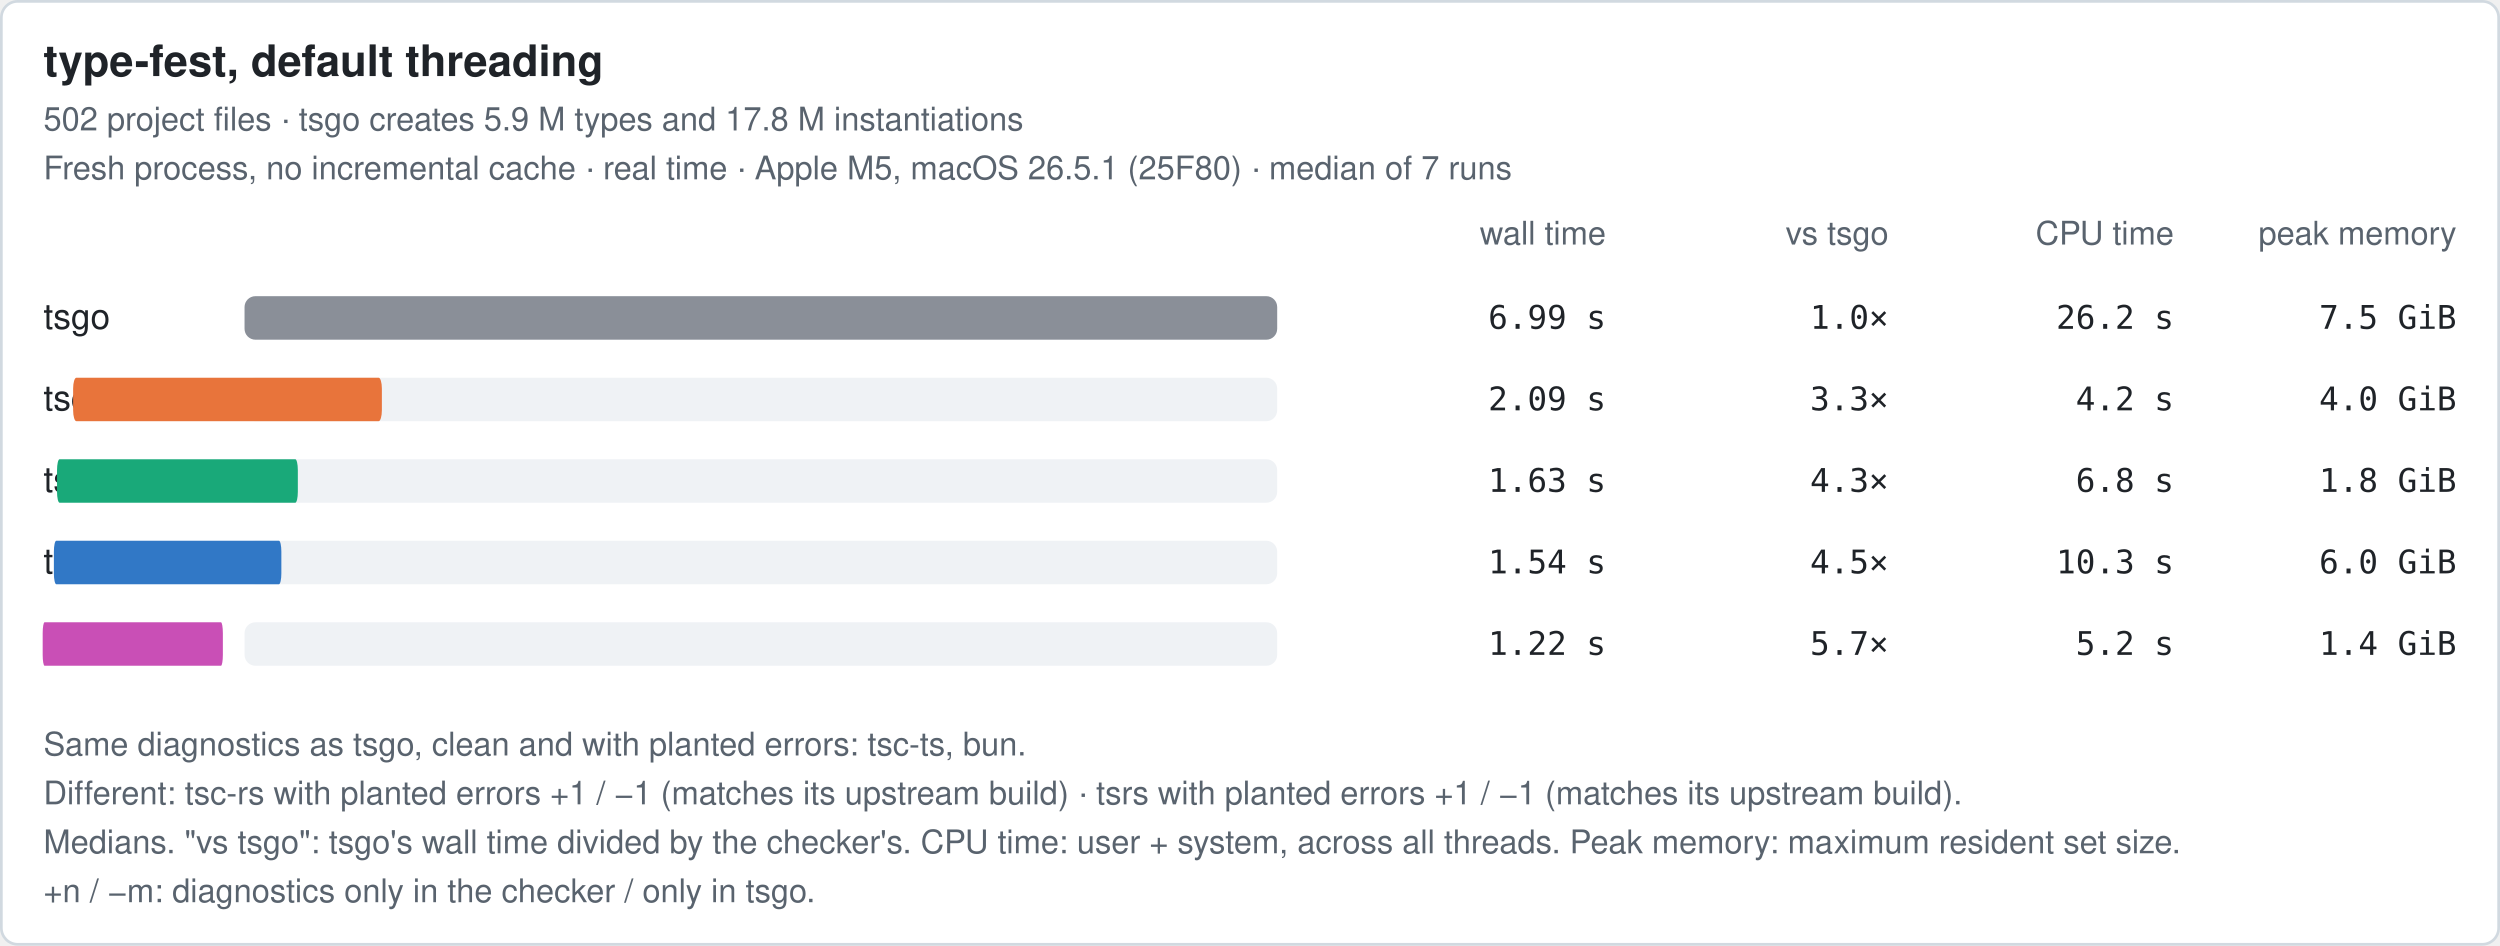
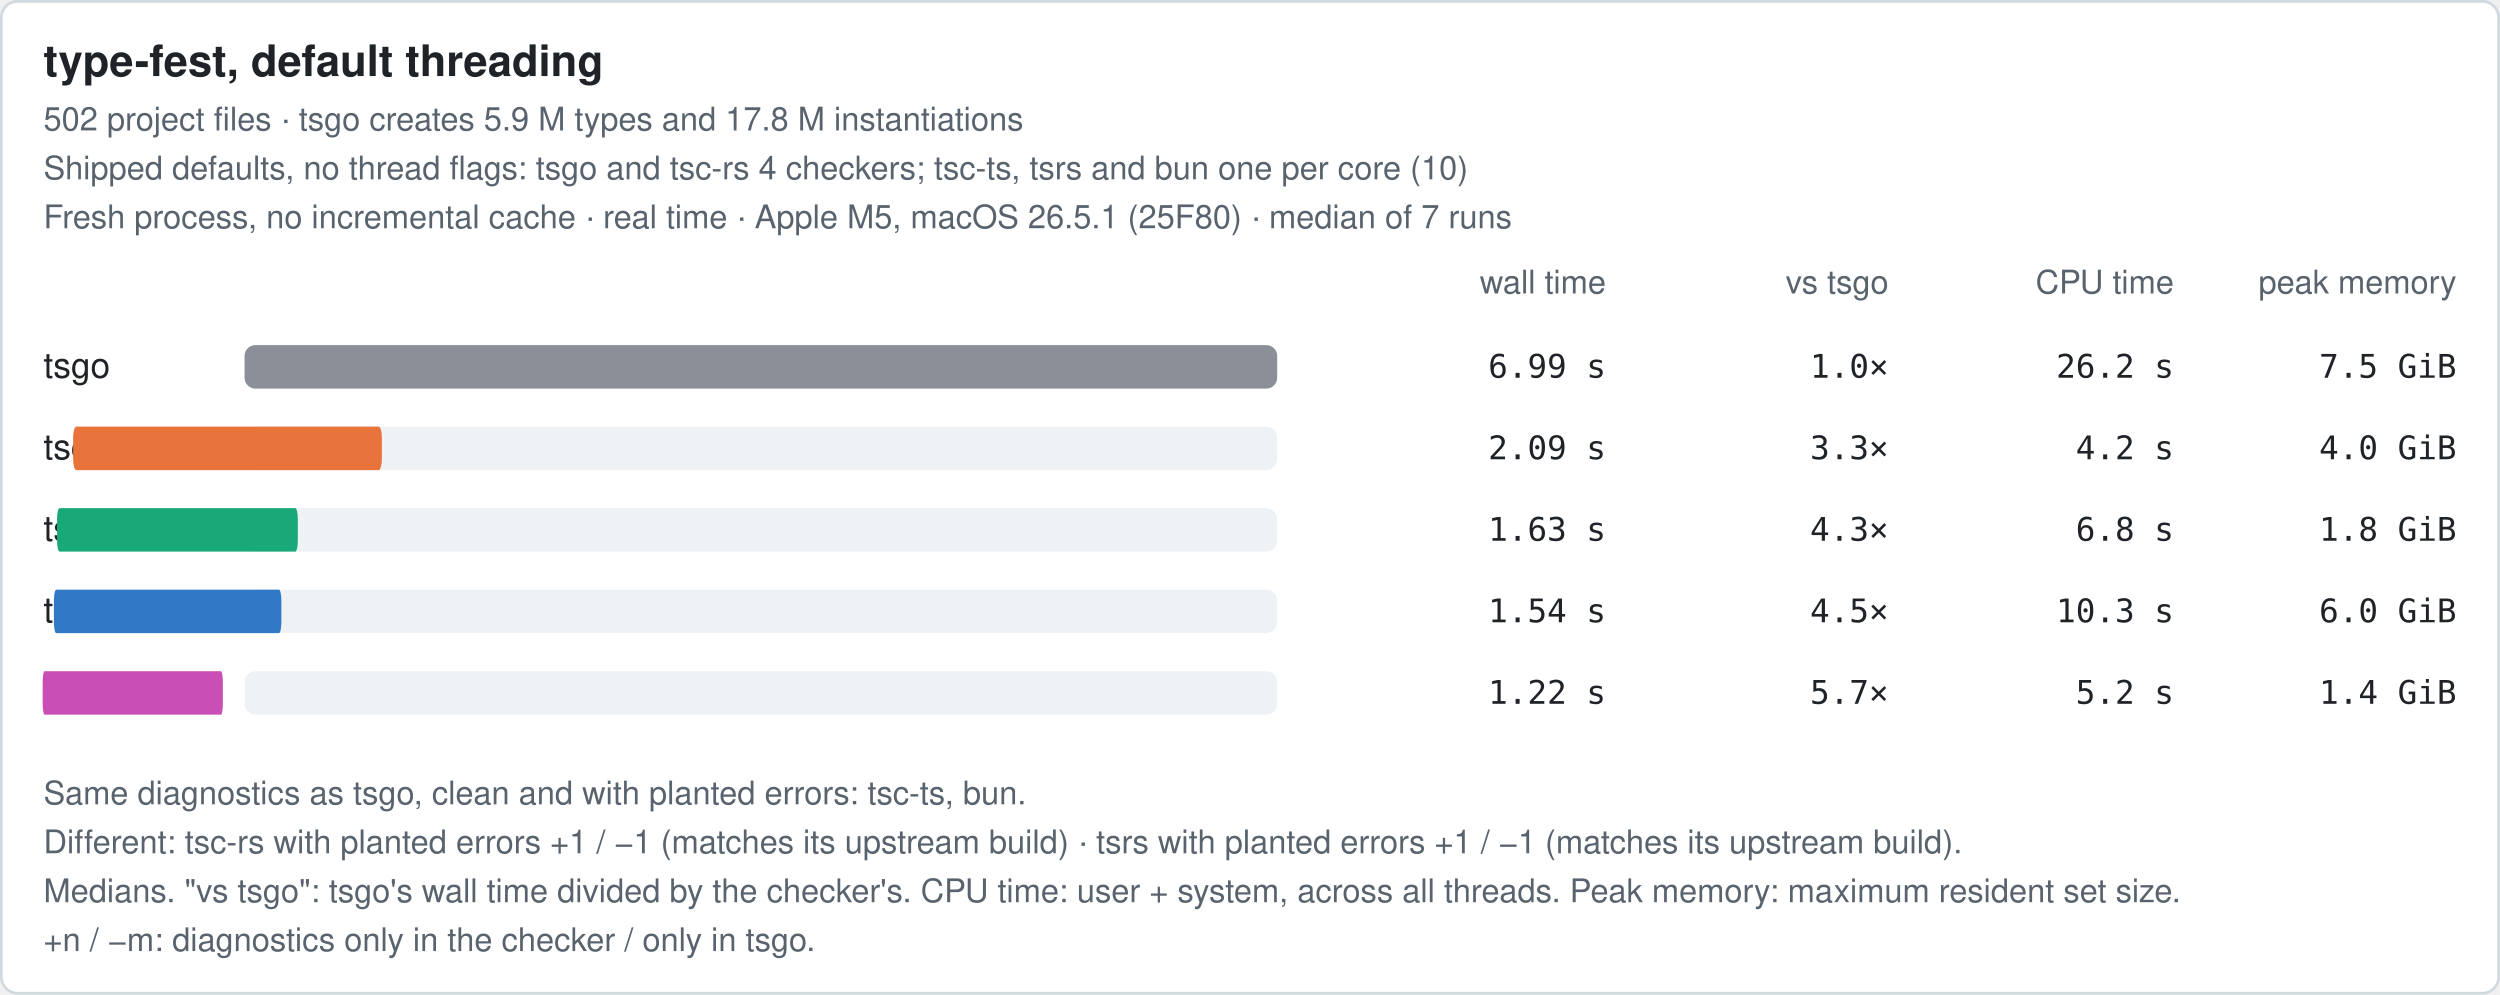
- <svg xmlns="http://www.w3.org/2000/svg" viewBox="0 0 920 348" width="920" height="348" role="img" aria-labelledby="t d">
+ <svg xmlns="http://www.w3.org/2000/svg" viewBox="0 0 920 366" width="920" height="366" role="img" aria-labelledby="t d">
  <style>
text{font-family:-apple-system,BlinkMacSystemFont,'Segoe UI',Helvetica,Arial,sans-serif;font-size:13px;fill:#1f2328}
.bg{fill:#ffffff;stroke:#d1d9e0}.track{fill:#eff2f5}
.title{font-size:16px;font-weight:600}.sub,.foot{font-size:12px;fill:#59636e}
.value{font-family:ui-monospace,SFMono-Regular,Menlo,Consolas,monospace;font-size:12px}
.bar{transform-box:fill-box;transform-origin:left center}.bar,.value{animation-duration:9.49s;animation-timing-function:linear;animation-iteration-count:infinite}
@keyframes b0{0%{transform:scaleX(0)}73.66%,100%{transform:scaleX(1)}}
@keyframes v0{0%,73.65%{opacity:0}73.66%,100%{opacity:1}}
.l0 .bar{animation-name:b0}.l0 .value{animation-name:v0}
@keyframes b1{0%{transform:scaleX(0)}22.02%,100%{transform:scaleX(0.299)}}
@keyframes v1{0%,22.01%{opacity:0}22.02%,100%{opacity:1}}
.l1 .bar{animation-name:b1}.l1 .value{animation-name:v1}
@keyframes b2{0%{transform:scaleX(0)}17.18%,100%{transform:scaleX(0.2332)}}
@keyframes v2{0%,17.17%{opacity:0}17.18%,100%{opacity:1}}
.l2 .bar{animation-name:b2}.l2 .value{animation-name:v2}
@keyframes b3{0%{transform:scaleX(0)}16.23%,100%{transform:scaleX(0.2203)}}
@keyframes v3{0%,16.22%{opacity:0}16.23%,100%{opacity:1}}
.l3 .bar{animation-name:b3}.l3 .value{animation-name:v3}
@keyframes b4{0%{transform:scaleX(0)}12.86%,100%{transform:scaleX(0.1745)}}
@keyframes v4{0%,12.85%{opacity:0}12.86%,100%{opacity:1}}
.l4 .bar{animation-name:b4}.l4 .value{animation-name:v4}
@media (prefers-color-scheme:dark){.bg{fill:#0d1117;stroke:#3d444d}.track{fill:#21262d}text{fill:#e6edf3}.sub,.foot{fill:#9198a1}}
@media (prefers-reduced-motion:reduce){.bar,.value{animation:none}}
</style>
-   <rect class="bg" x="0.5" y="0.5" width="919" height="347" rx="6" />
+   <rect class="bg" x="0.5" y="0.5" width="919" height="365" rx="6" />
  <text class="title" x="16" y="28">type-fest, default threading</text>
  <text class="sub" x="16" y="48">502 project files · tsgo creates 5.9 M types and 17.8 M instantiations</text>
-   <text class="sub" x="16" y="66">Fresh process, no incremental cache · real time · Apple M5, macOS 26.5.1 (25F80) · median of 7 runs</text>
-   <text class="sub" x="591" y="90" text-anchor="end">wall time</text>
-   <text class="sub" x="695" y="90" text-anchor="end">vs tsgo</text>
-   <text class="sub" x="800" y="90" text-anchor="end">CPU time</text>
-   <text class="sub" x="904" y="90" text-anchor="end">peak memory</text>
+   <text class="sub" x="16" y="66">Shipped defaults, no thread flags: tsgo and tsc-rs 4 checkers; tsc-ts, tsrs and bun one per core (10)</text>
+   <text class="sub" x="16" y="84">Fresh process, no incremental cache · real time · Apple M5, macOS 26.5.1 (25F80) · median of 7 runs</text>
+   <text class="sub" x="591" y="108" text-anchor="end">wall time</text>
+   <text class="sub" x="695" y="108" text-anchor="end">vs tsgo</text>
+   <text class="sub" x="800" y="108" text-anchor="end">CPU time</text>
+   <text class="sub" x="904" y="108" text-anchor="end">peak memory</text>
  <g class="l0">
-     <text class="name" x="16" y="121">tsgo</text>
-     <rect class="track" x="90" y="109" width="380" height="16" rx="4" />
-     <rect class="bar" x="90" y="109" width="380" height="16" rx="4" fill="#8a8f98" style="transform:scaleX(1)" />
-     <text class="value" x="591" y="121" text-anchor="end">6.99 s</text>
-     <text class="value" x="695" y="121" text-anchor="end">1.0×</text>
-     <text class="value" x="800" y="121" text-anchor="end">26.2 s</text>
-     <text class="value" x="904" y="121" text-anchor="end">7.5 GiB</text>
+     <text class="name" x="16" y="139">tsgo</text>
+     <rect class="track" x="90" y="127" width="380" height="16" rx="4" />
+     <rect class="bar" x="90" y="127" width="380" height="16" rx="4" fill="#8a8f98" style="transform:scaleX(1)" />
+     <text class="value" x="591" y="139" text-anchor="end">6.99 s</text>
+     <text class="value" x="695" y="139" text-anchor="end">1.0×</text>
+     <text class="value" x="800" y="139" text-anchor="end">26.2 s</text>
+     <text class="value" x="904" y="139" text-anchor="end">7.5 GiB</text>
  </g>
  <g class="l1">
-     <text class="name" x="16" y="151">tsc-rs</text>
-     <rect class="track" x="90" y="139" width="380" height="16" rx="4" />
-     <rect class="bar" x="90" y="139" width="380" height="16" rx="4" fill="#e8743b" style="transform:scaleX(0.299)" />
-     <text class="value" x="591" y="151" text-anchor="end">2.09 s</text>
-     <text class="value" x="695" y="151" text-anchor="end">3.3×</text>
-     <text class="value" x="800" y="151" text-anchor="end">4.2 s</text>
-     <text class="value" x="904" y="151" text-anchor="end">4.0 GiB</text>
+     <text class="name" x="16" y="169">tsc-rs</text>
+     <rect class="track" x="90" y="157" width="380" height="16" rx="4" />
+     <rect class="bar" x="90" y="157" width="380" height="16" rx="4" fill="#e8743b" style="transform:scaleX(0.299)" />
+     <text class="value" x="591" y="169" text-anchor="end">2.09 s</text>
+     <text class="value" x="695" y="169" text-anchor="end">3.3×</text>
+     <text class="value" x="800" y="169" text-anchor="end">4.2 s</text>
+     <text class="value" x="904" y="169" text-anchor="end">4.0 GiB</text>
  </g>
  <g class="l2">
-     <text class="name" x="16" y="181">tsrs</text>
-     <rect class="track" x="90" y="169" width="380" height="16" rx="4" />
-     <rect class="bar" x="90" y="169" width="380" height="16" rx="4" fill="#19a979" style="transform:scaleX(0.2332)" />
-     <text class="value" x="591" y="181" text-anchor="end">1.63 s</text>
-     <text class="value" x="695" y="181" text-anchor="end">4.3×</text>
-     <text class="value" x="800" y="181" text-anchor="end">6.8 s</text>
-     <text class="value" x="904" y="181" text-anchor="end">1.8 GiB</text>
+     <text class="name" x="16" y="199">tsrs</text>
+     <rect class="track" x="90" y="187" width="380" height="16" rx="4" />
+     <rect class="bar" x="90" y="187" width="380" height="16" rx="4" fill="#19a979" style="transform:scaleX(0.2332)" />
+     <text class="value" x="591" y="199" text-anchor="end">1.63 s</text>
+     <text class="value" x="695" y="199" text-anchor="end">4.3×</text>
+     <text class="value" x="800" y="199" text-anchor="end">6.8 s</text>
+     <text class="value" x="904" y="199" text-anchor="end">1.8 GiB</text>
  </g>
  <g class="l3">
-     <text class="name" x="16" y="211">tsc-ts</text>
-     <rect class="track" x="90" y="199" width="380" height="16" rx="4" />
-     <rect class="bar" x="90" y="199" width="380" height="16" rx="4" fill="#3178c6" style="transform:scaleX(0.2203)" />
-     <text class="value" x="591" y="211" text-anchor="end">1.54 s</text>
-     <text class="value" x="695" y="211" text-anchor="end">4.5×</text>
-     <text class="value" x="800" y="211" text-anchor="end">10.3 s</text>
-     <text class="value" x="904" y="211" text-anchor="end">6.0 GiB</text>
+     <text class="name" x="16" y="229">tsc-ts</text>
+     <rect class="track" x="90" y="217" width="380" height="16" rx="4" />
+     <rect class="bar" x="90" y="217" width="380" height="16" rx="4" fill="#3178c6" style="transform:scaleX(0.2203)" />
+     <text class="value" x="591" y="229" text-anchor="end">1.54 s</text>
+     <text class="value" x="695" y="229" text-anchor="end">4.5×</text>
+     <text class="value" x="800" y="229" text-anchor="end">10.3 s</text>
+     <text class="value" x="904" y="229" text-anchor="end">6.0 GiB</text>
  </g>
  <g class="l4">
-     <text class="name" x="16" y="241">bun</text>
-     <rect class="track" x="90" y="229" width="380" height="16" rx="4" />
-     <rect class="bar" x="90" y="229" width="380" height="16" rx="4" fill="#c94fb6" style="transform:scaleX(0.1745)" />
-     <text class="value" x="591" y="241" text-anchor="end">1.22 s</text>
-     <text class="value" x="695" y="241" text-anchor="end">5.7×</text>
-     <text class="value" x="800" y="241" text-anchor="end">5.2 s</text>
-     <text class="value" x="904" y="241" text-anchor="end">1.4 GiB</text>
+     <text class="name" x="16" y="259">bun</text>
+     <rect class="track" x="90" y="247" width="380" height="16" rx="4" />
+     <rect class="bar" x="90" y="247" width="380" height="16" rx="4" fill="#c94fb6" style="transform:scaleX(0.1745)" />
+     <text class="value" x="591" y="259" text-anchor="end">1.22 s</text>
+     <text class="value" x="695" y="259" text-anchor="end">5.7×</text>
+     <text class="value" x="800" y="259" text-anchor="end">5.2 s</text>
+     <text class="value" x="904" y="259" text-anchor="end">1.4 GiB</text>
  </g>
-   <text class="foot" x="16" y="278">Same diagnostics as tsgo, clean and with planted errors: tsc-ts, bun.</text>
-   <text class="foot" x="16" y="296">Different: tsc-rs with planted errors +1 / −1 (matches its upstream build) · tsrs with planted errors +1 / −1 (matches its upstream build).</text>
-   <text class="foot" x="16" y="314">Medians. "vs tsgo": tsgo's wall time divided by the checker's. CPU time: user + system, across all threads. Peak memory: maximum resident set size.</text>
-   <text class="foot" x="16" y="332">+n / −m: diagnostics only in the checker / only in tsgo.</text>
+   <text class="foot" x="16" y="296">Same diagnostics as tsgo, clean and with planted errors: tsc-ts, bun.</text>
+   <text class="foot" x="16" y="314">Different: tsc-rs with planted errors +1 / −1 (matches its upstream build) · tsrs with planted errors +1 / −1 (matches its upstream build).</text>
+   <text class="foot" x="16" y="332">Medians. "vs tsgo": tsgo's wall time divided by the checker's. CPU time: user + system, across all threads. Peak memory: maximum resident set size.</text>
+   <text class="foot" x="16" y="350">+n / −m: diagnostics only in the checker / only in tsgo.</text>
</svg>
